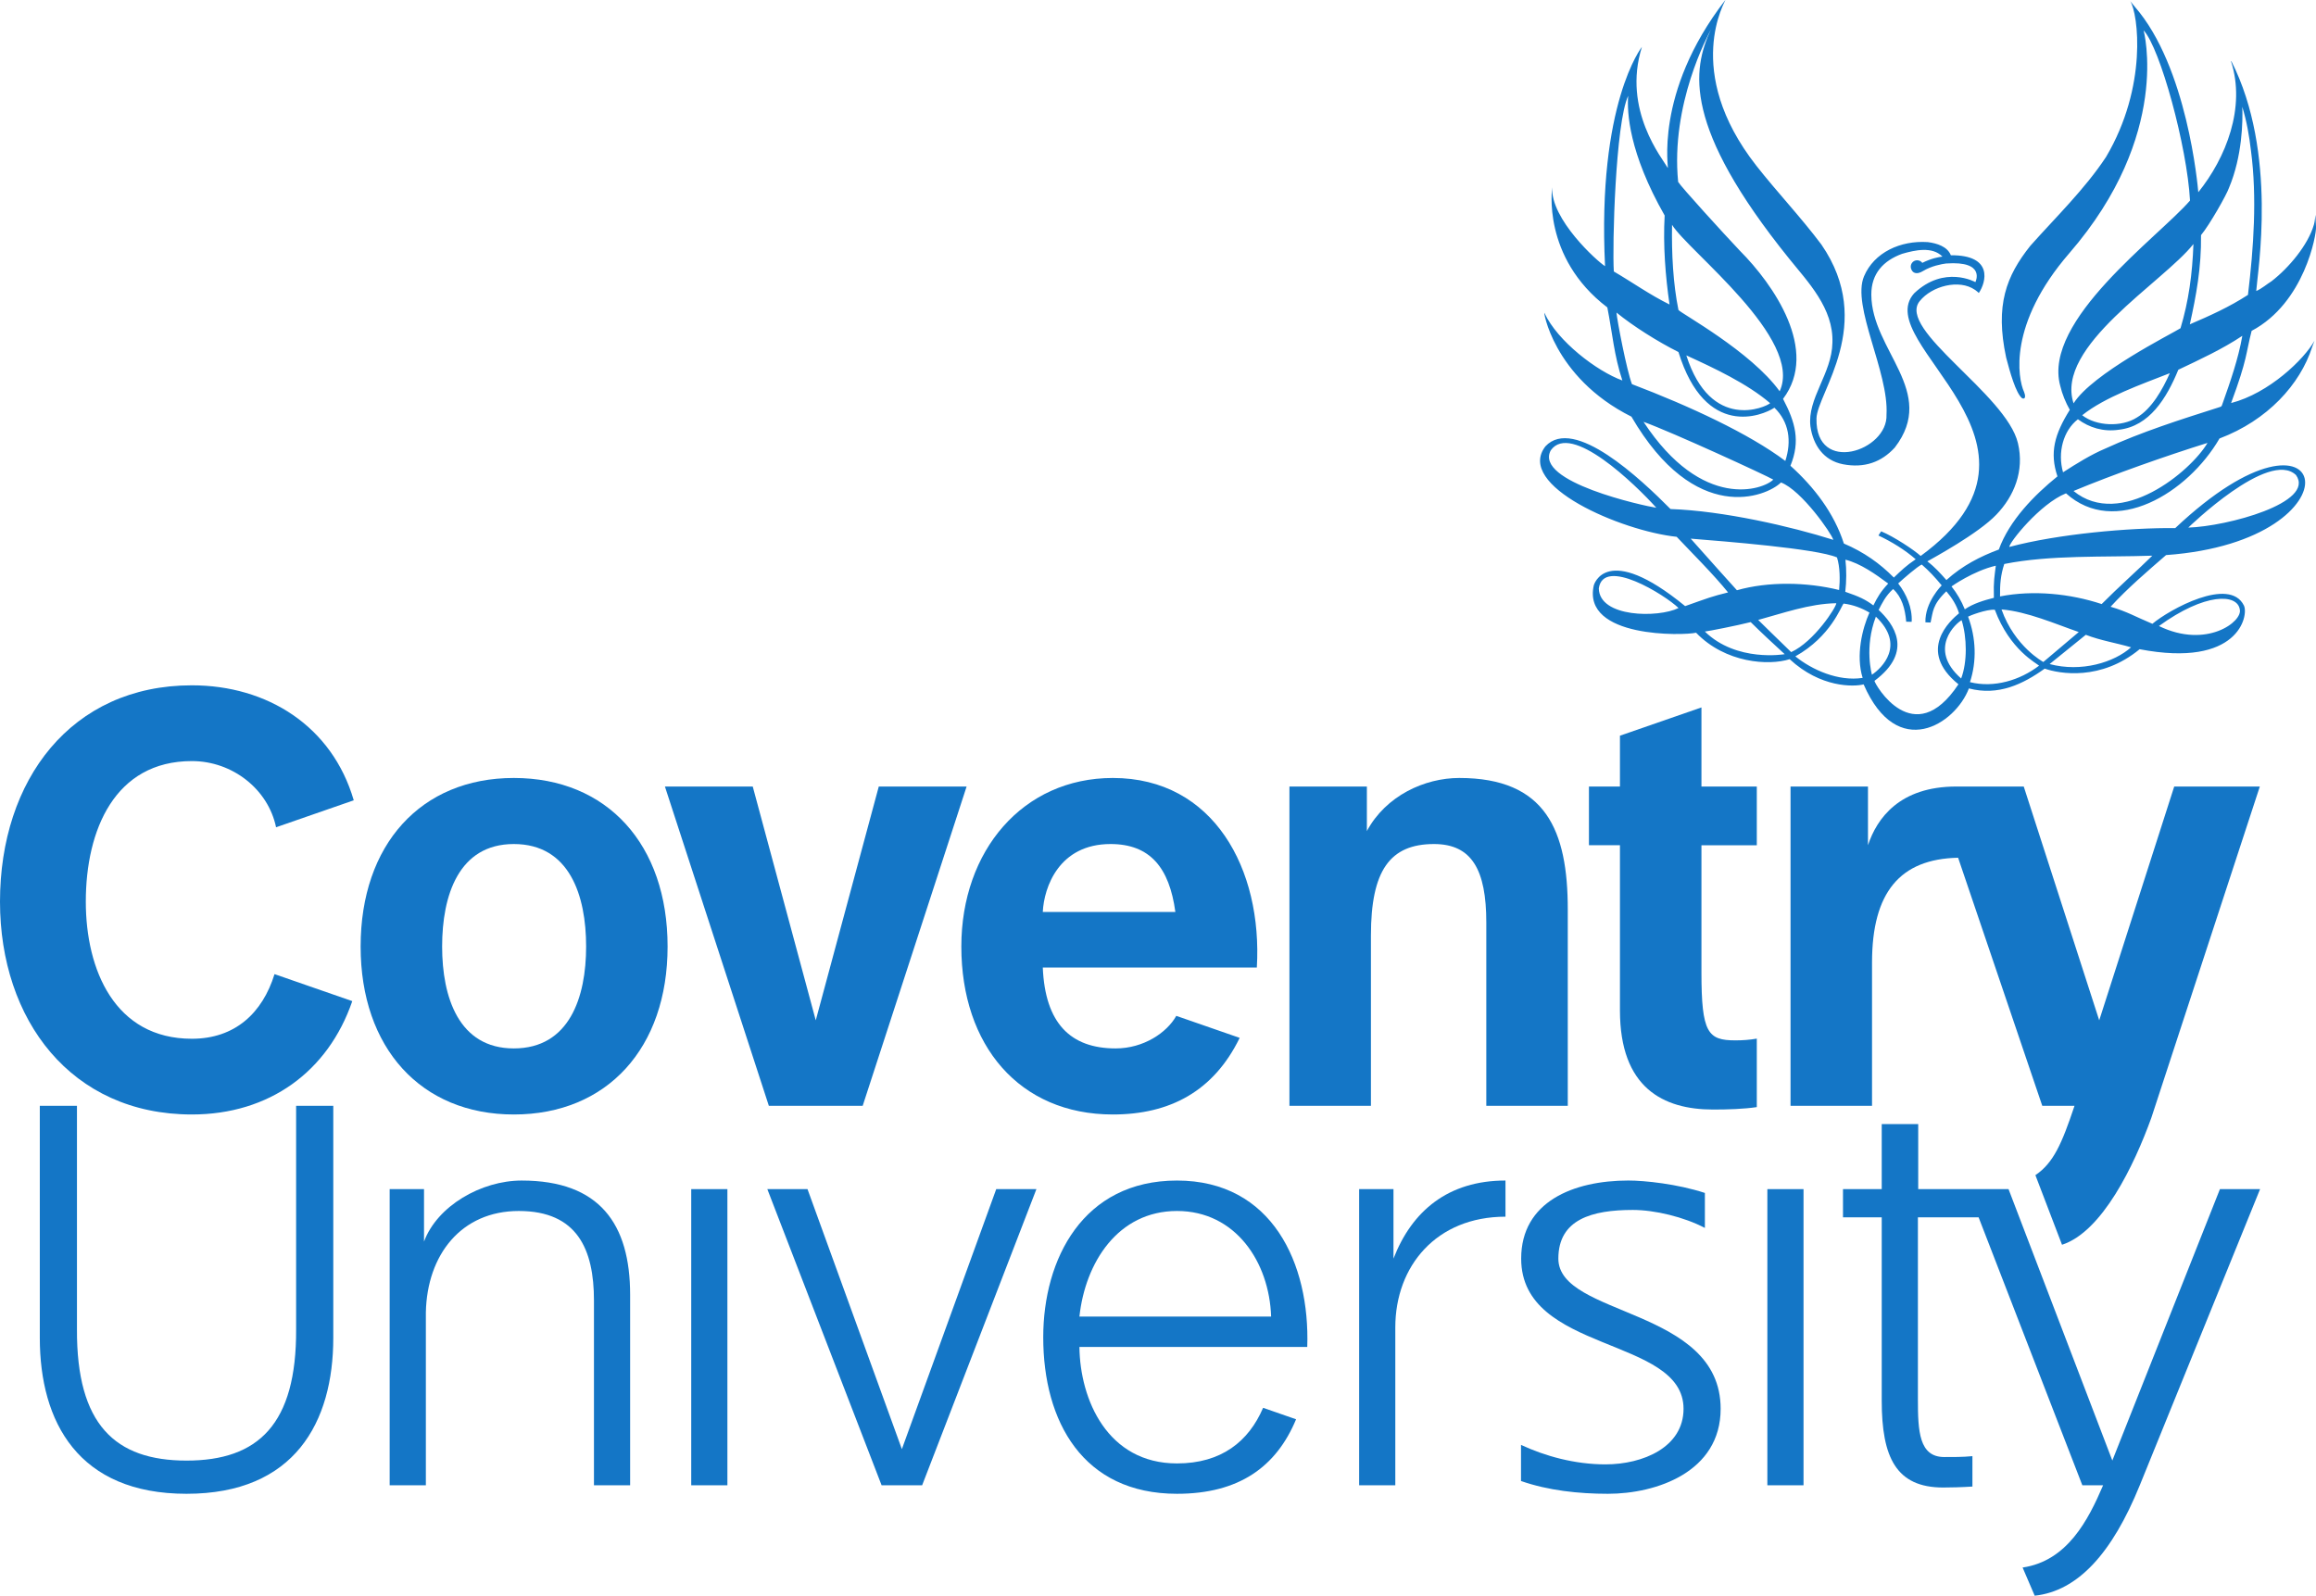
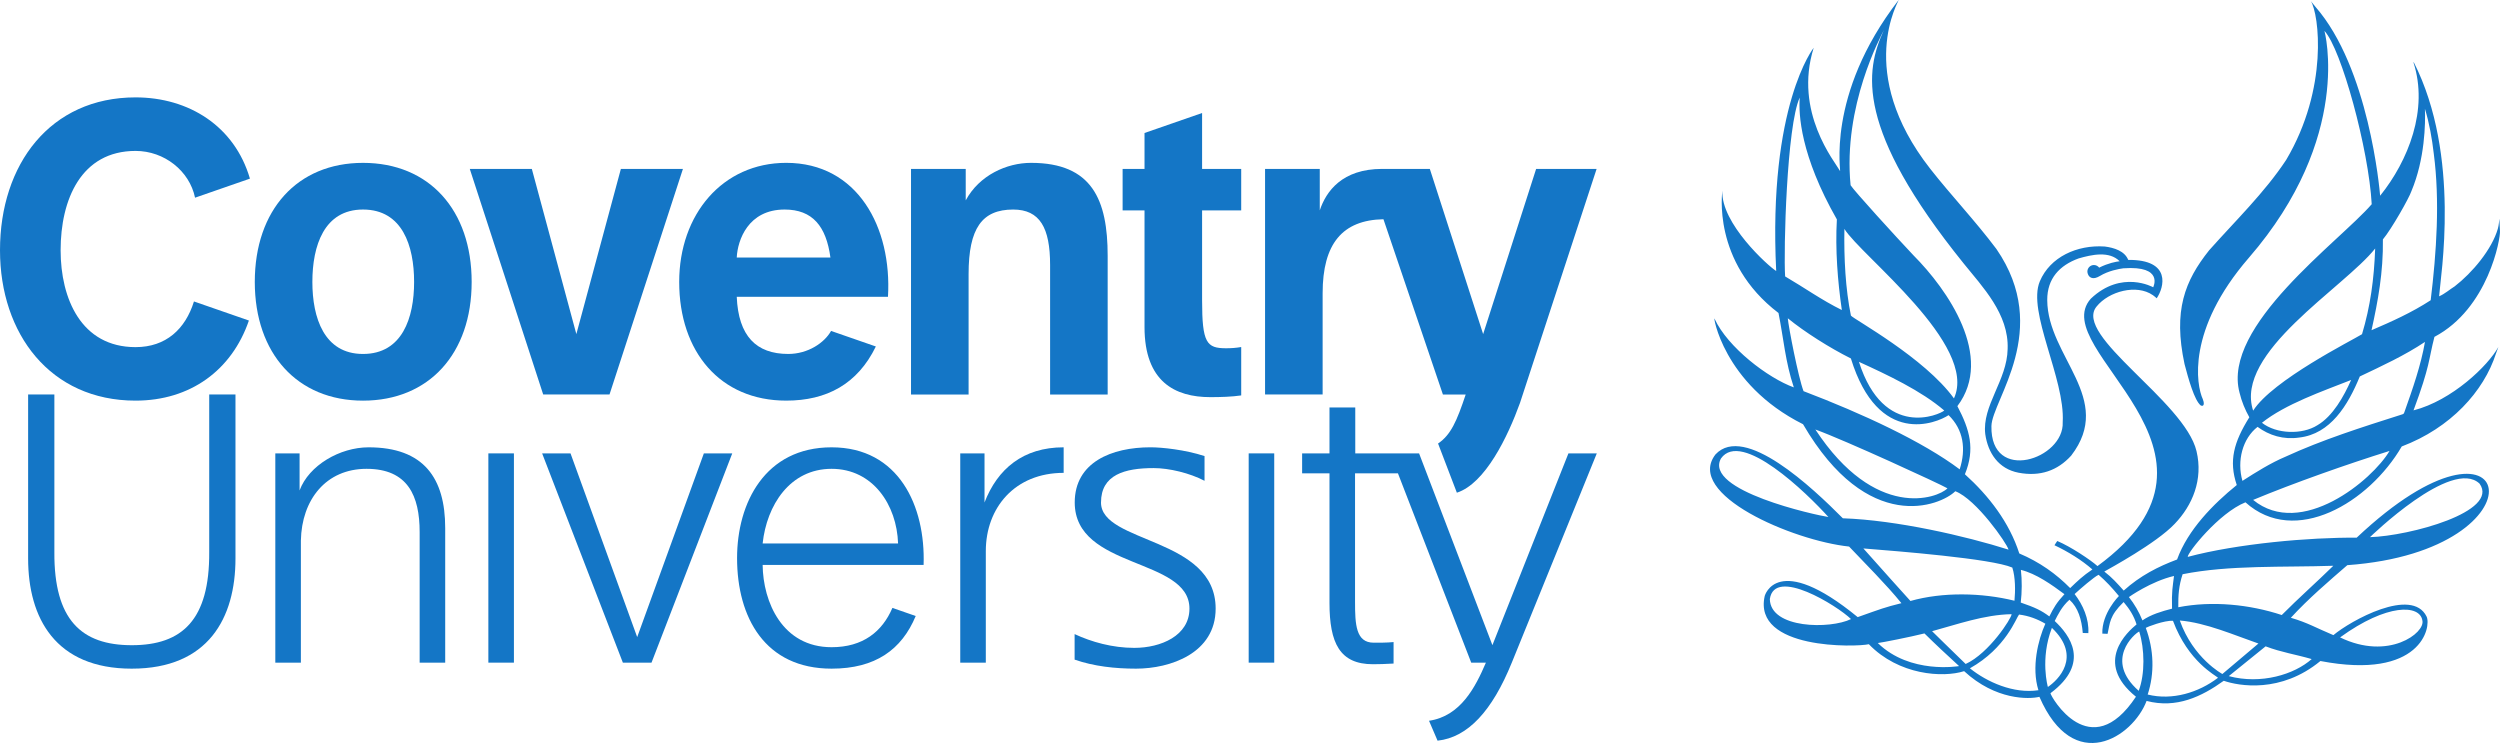
- <svg xmlns="http://www.w3.org/2000/svg" version="1.1" width="198.689" height="136.911" id="svg8993" xml:space="preserve">
+ <svg xmlns="http://www.w3.org/2000/svg" version="1.1" width="303.564" height="90.22" id="svg8993" xml:space="preserve">
  <defs id="defs8997">
    <clipPath id="clipPath9007">
-       <path d="m 0,0 841.89,0 0,595.276 L 0,595.276 0,0 z" id="path9009" />
+       <path d="M 0,0 H 841.89 V 595.276 H 0 Z" id="path9009" />
    </clipPath>
    <clipPath id="clipPath9123">
-       <path d="m 243.926,234.328 335.703,0 0,233.389 -335.703,0 0,-233.389 z" id="path9125" />
+       <path d="M 243.926,234.328 H 579.629 V 467.717 H 243.926 Z" id="path9125" />
    </clipPath>
    <clipPath id="clipPath9217">
-       <path d="m 253.019,245.4 318.49,0 0,219.463 -318.49,0 0,-219.463 z" id="path9219" />
+       <path d="m 253.019,245.4 h 318.49 v 219.463 h -318.49 z" id="path9219" />
    </clipPath>
    <clipPath id="clipPath9237">
-       <path d="m 251.683,125.21 172.925,0 0,49.538 -172.925,0 0,-49.538 z" id="path9239" />
+       <path d="m 251.683,125.21 h 172.925 v 49.538 H 251.683 Z" id="path9239" />
    </clipPath>
    <clipPath id="clipPath9331">
-       <path d="m 257.379,126.717 160.223,0 0,44.826 -160.223,0 0,-44.826 z" id="path9333" />
+       <path d="m 257.379,126.717 h 160.223 v 44.826 H 257.379 Z" id="path9333" />
    </clipPath>
    <clipPath id="clipPath9351">
-       <path d="m 0,0 841.89,0 0,595.276 L 0,595.276 0,0 z" id="path9353" />
+       <path d="M 0,0 H 841.89 V 595.276 H 0 Z" id="path9353" />
    </clipPath>
    <clipPath id="clipPath9217-4">
-       <path d="m 253.019,245.4 318.49,0 0,219.463 -318.49,0 0,-219.463 z" id="path9219-0" />
+       <path d="m 253.019,245.4 h 318.49 v 219.463 h -318.49 z" id="path9219-0" />
    </clipPath>
    <clipPath id="clipPath9123-9">
-       <path d="m 243.926,234.328 335.703,0 0,233.389 -335.703,0 0,-233.389 z" id="path9125-4" />
+       <path d="M 243.926,234.328 H 579.629 V 467.717 H 243.926 Z" id="path9125-4" />
    </clipPath>
  </defs>
-   <g transform="matrix(1.25,0,0,-1.25,-407.0974,382.8296)" id="g9001">
-     <g transform="matrix(0.4990768,0,0,0.4990768,299.0953,113.0258)" id="g9557">
-       <g transform="translate(-199.7555,-77.67236)" id="g9119">
-         <g clip-path="url(#clipPath9123-9)" id="g9121">
-           <g transform="matrix(0.4499969,0,0,-0.4499969,420.9449,297.6379)" id="g9127">
-             <g transform="translate(-216.1537,-51.183)" id="g9129">
-               <path d="m 0,0 c -16.84,0 -21.905,-15.657 -21.905,-31.143 0,-15.65 5.065,-31.324 21.905,-31.324 17.005,0 22.1,15.674 22.1,31.324 C 22.1,-15.657 17.005,0 0,0 m 0,-82.657 c -28.409,0 -46.81,20.373 -46.81,51.514 0,30.955 18.401,51.335 46.81,51.335 28.579,0 46.997,-20.38 46.997,-51.335 0,-31.141 -18.418,-51.514 -46.997,-51.514" id="path9131" style="fill:#1476c6;fill-opacity:1;fill-rule:nonzero;stroke:none" />
-             </g>
-           </g>
-           <g transform="matrix(0.4499969,0,0,-0.4499969,420.9449,297.6379)" id="g9133">
-             <g transform="translate(-109.5367,-33.649)" id="g9135">
-               <path d="m 0,0 31.756,-97.571 -26.84,0 -19.257,71.449 -19.255,-71.449 -26.84,0 L -28.681,0 0,0 z" id="path9137" style="fill:#1476c6;fill-opacity:1;fill-rule:nonzero;stroke:none" />
-             </g>
-           </g>
-           <g transform="matrix(0.4499969,0,0,-0.4499969,420.9449,297.6379)" id="g9139">
-             <g transform="translate(-316.1638,84.937)" id="g9141">
-               <path d="m 0,0 c 33.064,0 44.843,-21.903 44.843,-47.668 l 0,-70.918 -11.356,0 0,68.273 c 0.155,29.11 -11.609,40.166 -33.487,40.166 -21.878,0 -33.642,-11.056 -33.487,-40.166 l 0,-68.273 -11.356,0 0,70.918 C -44.843,-21.903 -33.065,0 0,0" id="path9143" style="fill:#1476c6;fill-opacity:1;fill-rule:nonzero;stroke:none" />
-             </g>
-           </g>
-           <g transform="matrix(0.4499969,0,0,-0.4499969,420.9449,297.6379)" id="g9145">
-             <path d="m -161.934,82.335 11.054,0 0,-90.513 -11.054,0 0,90.513 z" id="path9147" style="fill:#1476c6;fill-opacity:1;fill-rule:nonzero;stroke:none" />
-           </g>
-           <g transform="matrix(0.4499969,0,0,-0.4499969,420.9449,297.6379)" id="g9149">
-             <g transform="translate(-91.3687,82.335)" id="g9151">
-               <path d="m 0,0 34.922,-90.513 -12.278,0 -28.838,79.466 -28.839,-79.466 -12.276,0 L -12.389,0 0,0 z" id="path9153" style="fill:#1476c6;fill-opacity:1;fill-rule:nonzero;stroke:none" />
-             </g>
-           </g>
-           <g transform="matrix(0.4499969,0,0,-0.4499969,420.9449,297.6379)" id="g9155">
-             <path d="m 166.93,82.335 11.049,0 0,-90.513 -11.049,0 0,90.513 z" id="path9157" style="fill:#1476c6;fill-opacity:1;fill-rule:nonzero;stroke:none" />
-           </g>
-           <g transform="matrix(0.4499969,0,0,-0.4499969,420.9449,297.6379)" id="g9159">
-             <g transform="translate(45.7803,-33.6349)" id="g9161">
-               <path d="m 0,0 0,-52.087 c 0,-19.811 5.787,-27.928 19.283,-27.928 11.57,0 15.974,7.928 15.974,23.969 l 0,56.046 24.899,0 0,-60 c 0,-24.169 -6.68,-40.205 -33.164,-40.205 -10.508,0 -22.395,5.364 -28.231,16.225 l 0,-13.605 -23.666,0 0,97.585 L 0,0" id="path9163" style="fill:#1476c6;fill-opacity:1;fill-rule:nonzero;stroke:none" />
-             </g>
-           </g>
-           <g transform="matrix(0.4499969,0,0,-0.4499969,420.9449,297.6379)" id="g9165">
-             <g transform="translate(146.7844,-155.4019)" id="g9167">
-               <path d="m 0,0 -24.905,8.642 0,15.534 -9.474,0 0,17.937 9.474,0 0,50.475 c 0,23.645 13.192,30.311 28.463,30.311 4.442,0 9.338,-0.148 13.36,-0.746 l 0,-20.93 c -2.19,0.382 -4.291,0.535 -6.539,0.535 C 1.963,101.758 0,99.496 0,81.012 l 0,-38.891 16.918,0 0,-17.945 L 0,24.176 0,0" id="path9169" style="fill:#1476c6;fill-opacity:1;fill-rule:nonzero;stroke:none" />
-             </g>
-           </g>
-           <g transform="matrix(0.4499969,0,0,-0.4499969,420.9449,297.6379)" id="g9171">
-             <g transform="translate(-243.0287,82.335)" id="g9173">
-               <path d="m 0,0 0,-52.804 c 0.345,-17.702 10.87,-31.03 28.393,-31.03 17.89,0 22.977,11.742 22.977,27.356 l 0,56.478 11.054,0 0,-58.232 c 0,-21.559 -9.248,-34.904 -33.143,-34.904 -12.4,0 -25.824,7.789 -29.845,18.652 l 0,-16.029 -10.497,0 0,90.513 L 0,0" id="path9175" style="fill:#1476c6;fill-opacity:1;fill-rule:nonzero;stroke:none" />
-             </g>
-           </g>
-           <g transform="matrix(0.4499969,0,0,-0.4499969,420.9449,297.6379)" id="g9177">
-             <g transform="translate(53.2293,82.335)" id="g9179">
-               <path d="M 0,0 0,-48.252 C 0,-66.994 12.551,-82.09 33.67,-82.09 l 0,-11.05 c -17.508,0 -28.608,9.306 -34.227,23.865 l 0,-21.238 -10.496,0 0,90.513 L 0,0" id="path9181" style="fill:#1476c6;fill-opacity:1;fill-rule:nonzero;stroke:none" />
-             </g>
-           </g>
-           <g transform="matrix(0.4499969,0,0,-0.4499969,420.9449,297.6379)" id="g9183">
-             <g transform="translate(103.0573,13.054)" id="g9185">
-               <path d="m 0,0 c 0,-12.018 10.289,-14.871 22.76,-14.871 6.713,0 15.646,2.152 22.019,5.498 l 0,-10.693 c -8.386,-2.749 -18.41,-3.795 -23.363,-3.795 -16.812,0 -32.779,6.466 -32.779,23.861 0,29.025 49.619,23.711 49.619,45.902 0,11.739 -12.359,16.991 -23.869,16.991 -9.401,0 -18.51,-2.553 -25.801,-5.959 l 0,11.041 c 8.314,2.902 17.578,3.908 26.568,3.908 14.772,0 34.44,-6.631 34.44,-25.981 C 49.594,14.9 0,17.793 0,0" id="path9187" style="fill:#1476c6;fill-opacity:1;fill-rule:nonzero;stroke:none" />
-             </g>
-           </g>
-           <g transform="matrix(0.4499969,0,0,-0.4499969,420.9449,297.6379)" id="g9189">
-             <g transform="translate(280.7354,82.335)" id="g9191">
-               <path d="m 0,0 c -8.451,20.807 -18.94,32.328 -32.11,33.75 l -3.695,-8.611 C -22.129,23.139 -15.733,10.58 -11.201,0 l -6.348,0 -31.701,-81.896 -18.553,0 0,55.601 c 0,9.731 0.342,17.662 8.063,17.662 2.101,0 5.761,0.032 8.599,-0.271 l 0,9.295 c -3.252,0.211 -6.67,0.293 -8.933,0.293 -14.401,0 -18.782,-9.233 -18.782,-26.551 l 0,-56.029 -11.838,0 0,-8.619 11.838,0 0,-19.868 11.149,0 0,19.868 27.601,0 31.721,82.955 32.881,-82.955 12.271,0 L 0,0" id="path9193" style="fill:#1476c6;fill-opacity:1;fill-rule:nonzero;stroke:none" />
-             </g>
-           </g>
-           <g transform="matrix(0.4499969,0,0,-0.4499969,420.9449,297.6379)" id="g9195">
-             <g transform="translate(291.2623,-131.226)" id="g9197">
-               <path d="M 0,0 -22.918,71.457 -45.984,0 -66.582,0 c -17.349,0 -24.271,9.707 -27.004,17.937 l 0,-17.937 -23.666,0 0,97.577 24.904,0 0,-43.773 c 0,-21.47 8.551,-31.673 26.307,-32.039 l 25.717,75.812 9.859,0 c -3.884,11.598 -6.414,17.437 -11.957,21.203 l 8.133,21.268 0.002,0.005 C -22,136.063 -12.262,115.846 -6.98,101.217 L 26.16,0 0,0" id="path9199" style="fill:#1476c6;fill-opacity:1;fill-rule:nonzero;stroke:none" />
-             </g>
-           </g>
-           <g transform="matrix(0.4499969,0,0,-0.4499969,420.9449,297.6379)" id="g9201">
-             <g transform="translate(-289.2771,-73.89)" id="g9203">
-               <path d="m 0,0 c -3.699,11.92 -12.1,19.754 -25.257,19.754 -23.554,0 -32.414,-21.047 -32.414,-41.903 0,-21.926 8.86,-42.965 32.414,-42.965 12.421,0 23.313,8.618 25.731,20.231 l 23.738,-8.242 C 17.595,-75.803 -2.219,-88.27 -25.257,-88.27 c -36.918,0 -58.637,28.934 -58.637,66.121 0,36.11 21.719,65.046 58.637,65.046 23.65,0 41.614,-13.099 49.019,-34.645 L 0,0" id="path9205" style="fill:#1476c6;fill-opacity:1;fill-rule:nonzero;stroke:none" />
-             </g>
-           </g>
-           <g transform="matrix(0.4499969,0,0,-0.4499969,420.9449,297.6379)" id="g9207">
-             <g transform="translate(-33.7927,-113.65)" id="g9209">
-               <path d="m 0,0 c 12.082,0 17.973,7.223 19.811,20.756 l -40.518,0 C -20.34,13.219 -15.781,0 0,0 m 20.092,52.517 c -2.888,5.145 -9.992,9.95 -18.531,9.95 -13.84,0 -21.557,-7.733 -22.268,-24.727 l 65.413,0 C 46.477,7.728 31.553,-20.19 0.704,-20.19 c -27.534,0 -46.302,22.264 -46.302,51.514 0,30.211 17.705,51.335 46.302,51.335 17.453,0 30.818,-7.127 38.757,-23.417 L 20.092,52.517" id="path9211" style="fill:#1476c6;fill-opacity:1;fill-rule:nonzero;stroke:none" />
-             </g>
-           </g>
-         </g>
-       </g>
-       <g transform="translate(-199.7555,-77.67236)" id="g9213">
-         <g clip-path="url(#clipPath9217-4)" id="g9215">
-           <g transform="matrix(0.4499969,0,0,-0.4499969,420.9449,297.6379)" id="g9221">
-             <g transform="translate(-13.4796,-1.499)" id="g9223">
-               <path d="m 0,0 c 17.885,0 28.217,15.617 28.758,32.274 l -58.581,0 C -28.055,15.793 -18.074,0 0,0 M 26.307,60.16 C 21.906,70.438 13.551,77.155 0,77.155 c -21.231,0 -29.647,-19.459 -29.823,-35.59 l 69.624,0 C 40.666,16.123 29.09,-9.302 0,-9.302 c -28.764,0 -40.883,24.037 -40.883,47.894 0,25.754 12.119,47.844 40.883,47.844 18.932,0 30.34,-8.231 36.387,-22.776 l -0.002,0 -10.078,-3.5" id="path9225" style="fill:#1476c6;fill-opacity:1;fill-rule:nonzero;stroke:none" />
-             </g>
-           </g>
-           <g transform="matrix(0.4499969,0,0,-0.4499969,420.9449,297.6379)" id="g9227">
-             <g transform="translate(304.8484,-247.095)" id="g9229">
-               <path d="m 0,0 c -11.625,3.701 -23.547,7.472 -34.682,12.592 -4.369,1.847 -8.763,4.588 -12.88,7.236 -1.711,-6.01 0.025,-12.704 4.541,-16.209 3.496,2.569 7.769,3.905 12.513,3.205 9.33,-1.067 14.584,-9.582 18.178,-18.338 C -5.637,-14.69 1.125,-17.811 7.229,-21.881 6.022,-14.9 3.49,-7.666 1.145,-1.068 0.855,-0.383 1.098,-0.31 0,0 m -44.359,25.545 c 12.187,-5.074 28.369,-10.773 40.951,-14.699 -5.133,8.742 -26.518,26.479 -40.951,14.699 m 29.427,-36.006 c -2.189,4.916 -5.474,10.868 -10.132,13.588 -4.571,2.9 -12.301,2.671 -16.645,-0.734 7.035,-5.619 18.236,-9.485 26.777,-12.854 m 7.217,-39.471 c -0.328,9.183 -1.453,17.417 -3.947,25.731 -2.975,1.854 -26.9,13.824 -32.682,22.953 -5.779,-17.453 27.356,-36.94 36.629,-48.684 m 2.32,-2.724 c 2.569,-3.065 7.856,-12.383 8.561,-14.486 4.049,-9.622 4.236,-20.366 4.049,-24.729 1.336,4.335 2.133,8.921 2.666,13.5 1.853,14.155 0.822,29.497 -0.932,43.978 -5.74,3.733 -11.711,6.401 -17.763,8.995 1.951,-8.794 3.548,-17.394 3.419,-27.258 m -14.878,97.97 c -4.631,4.562 -10.569,9.82 -15.485,14.785 -9.603,-3.172 -20.826,-4.332 -31.058,-2.336 -0.047,-3.541 0.16,-6.503 1.295,-9.911 14.037,-2.812 30.336,-2.031 45.248,-2.538 m -6.5,28.006 c -5.166,4.607 -15.182,7.7 -24.887,5.12 l 11.055,-8.943 c 4.679,1.792 9.064,2.428 13.832,3.823 m -26.811,4.482 c 0,0 -8.766,-4.693 -12.779,-16.059 7.863,0.647 16.517,4.467 23.605,6.909 0,0 -7.476,6.285 -10.826,9.15 m -22.42,6.163 c 2.104,-6.407 1.867,-13.471 -0.574,-20.014 0.365,-0.26 5.588,-2.303 8.168,-2.112 4.59,12.308 12.834,16.387 13.521,17.088 -5.793,4.437 -13.74,6.888 -21.115,5.038 m -2.695,-1.114 c -10.467,-9.194 -1.256,-17.174 0.15,-17.807 1.635,5.221 1.782,12.718 -0.15,17.807 m -26.492,0.72 c 12.187,-9.089 5.73,-17.511 1.277,-21.676 0.984,-1.915 2.074,-4.273 4.426,-6.386 2.623,2.367 3.66,5.964 4,9.986 0.597,0.02 0.525,-0.011 1.67,0.034 0.24,-4.306 -1.619,-8.484 -4.123,-11.729 1.546,-1.429 5.879,-5.194 7.203,-5.777 2.207,1.916 3.986,3.824 6.092,6.369 0,0 -5.176,5.155 -4.973,11.29 l 1.578,0.065 c 0.75,-3.22 0.469,-5.341 4.814,-9.546 1.77,2.074 3.11,4.205 3.879,6.717 -2.578,2.135 -13.019,11.339 -0.177,21.703 -13.705,20.686 -25.539,0 -25.666,-1.05 m 0.433,-19.62 c 9.168,8.74 1.76,15.747 -1.203,17.743 0,0 -2.408,-8.336 1.203,-17.743 m -4.043,18.718 c -7.478,1.134 -15.463,-2.468 -20.568,-6.579 10.834,-6.063 13.924,-15.196 14.748,-16.136 2.951,0.374 5.504,1.35 7.902,2.753 -2.185,4.824 -4.222,13.127 -2.082,19.962 m -31.924,-17.721 c 7.432,-2.007 15.62,-4.968 23.872,-5.105 0.029,1.144 -6.741,11.717 -13.79,14.946 -3.363,-3.233 -10.082,-9.841 -10.082,-9.841 m -16.291,3.554 c 1.131,-0.118 9.807,-1.824 14.002,-2.886 3.186,3.154 7.002,6.704 10.393,9.805 0,0 -14.693,2.559 -24.395,-6.919 m -4.332,-28.392 c 10.041,0.808 38.467,3.028 44.707,5.738 0.946,2.913 0.932,6.986 0.649,9.956 -9.846,-2.43 -21.555,-2.659 -31.231,0.074 0,0 -9.75,-10.79 -14.125,-15.768 m 47.286,6.433 c 4.576,1.125 9.246,4.449 13.074,7.291 -2.324,2.5 -3.248,4.089 -4.535,6.682 -2.422,-1.81 -4.288,-2.687 -8.584,-4.163 0.375,-3.146 0.396,-6.705 0.045,-9.81 m -16.805,-28.711 c 3.105,-7.575 1.482,-13.309 -2.262,-20.443 11.186,-14.788 -2.982,-35.035 -13.191,-45.277 -5.311,-5.619 -17.875,-19.419 -18.862,-21.033 -2.351,-23.802 9.149,-44.857 9.998,-46.573 -5.697,12.319 -8.578,29.699 23.891,69.989 5.75,7.149 13.639,15.218 13.254,25.724 -0.162,9.456 -7.758,17.051 -6.717,25.583 0.815,5.662 3.969,10.433 10.008,11.58 6.441,1.222 11.693,-0.629 15.777,-5.126 13.151,-17.111 -7.103,-29.628 -7.181,-46.704 -0.028,-6.491 3.73,-10.426 9.406,-12.496 3.961,-1.139 9.18,-2.324 12.334,0.846 -1.135,0.129 -3.395,0.547 -6.135,1.905 l 0.031,0.083 c -0.353,-0.52 -0.949,-0.861 -1.623,-0.861 -1.086,0 -1.962,0.879 -1.962,1.962 0,0.3 0.072,0.58 0.193,0.835 0.285,0.737 0.978,1.316 2.121,1.092 0.043,-0.008 0.086,-0.02 0.131,-0.032 0.385,-0.092 0.812,-0.27 1.293,-0.562 2.582,-1.565 5.668,-2.132 7.094,-2.32 l 0.002,0.007 c 12.269,-0.88 8.919,5.694 8.919,5.694 0,0 -9.49,-5.346 -18.718,3.425 -13.748,15.355 49.267,45.702 1.998,80.27 -1.979,-1.793 -8.061,-5.86 -12.069,-7.529 -0.357,0.465 -0.56,0.852 -0.84,1.275 4.049,1.901 8.163,4.443 11.383,7.265 -2.886,1.936 -4.402,3.417 -6.672,5.591 -4.236,-4.282 -9.13,-7.788 -15.271,-10.394 -2.98,-9.308 -9.133,-17.294 -16.33,-23.776 m -1.565,-1.474 c -11.054,-8.315 -29.203,-16.745 -46.871,-23.47 -1.591,-4.178 -4.537,-19.453 -4.726,-21.878 5.037,4.112 12.568,8.884 18.939,12.063 8.252,26.7 25.735,19.417 29.326,17.014 4.485,4.367 5.305,10.182 3.332,16.271 M -175.764,4.407 c 9.004,3.261 37.428,16.353 39.653,17.657 -2.951,3.042 -21.637,9.762 -39.653,-17.657 m -4.691,-99.638 c -0.377,4.96 0.182,17.346 11.148,36.57 -0.509,9.097 0.233,18.492 1.491,27.204 -6.032,-2.966 -11.276,-6.731 -17.024,-10.089 -0.504,-7.682 0.483,-45.304 4.385,-53.685 m 43.381,93.942 c -1.276,1.184 -18.119,8.832 -25.611,-14.613 8.351,3.806 18.728,8.676 25.611,14.613 m -29.973,-54.52 c 4.908,8.021 40.295,34.853 32.885,50.879 -8.781,-12.178 -30.094,-23.776 -30.928,-24.851 -1.635,-8.026 -2.113,-17.269 -1.957,-26.028 m 98.94,104.185 c -0.375,3.218 -0.743,4.528 -0.588,9.815 -3.116,0.792 -6.364,1.774 -8.887,3.52 -1.045,-2.589 -2.406,-4.906 -4.063,-7.003 0,0 6.622,-4.724 13.538,-6.332 m 91.73,-27.712 c 6.035,8.453 -21.072,15.705 -32.904,16.065 0,0 24.586,-23.977 32.904,-16.065 M 6.453,61.743 C 7.369,65.44 -3.707,73.893 -18.254,66.815 -4.16,56.576 5.725,56.904 6.453,61.743 m -195.881,-6.438 c 1.391,-9.729 20.254,2.008 24.366,6.011 -6.223,3.06 -24.211,2.926 -24.366,-6.011 M -204.1,13.104 c 6.153,-8.697 25.75,10.367 32.249,17.566 -3.702,-0.541 -37.528,-7.924 -32.249,-17.566 M 3.795,-1.336 c 5.072,-13.657 4.471,-15.1 6.279,-22.066 16.17,-8.54 19.875,-29.548 19.674,-31.831 -0.336,-6.259 -0.019,-2.796 -0.631,-0.661 -1.783,6.228 -7.668,13.242 -12.98,17.34 -1.35,0.823 -2.969,2.262 -4.662,2.984 0.382,-5.77 6.654,-42.192 -7.602,-70.265 l -0.09,0.077 c 4.565,14.099 -1.576,29.525 -10.01,39.99 -0.173,-1.976 -3.378,-38.404 -19.437,-56.729 l -1.355,-1.679 c 2.429,3.871 5.369,26.082 -7.416,47.65 -6.491,9.837 -15.372,18.406 -23.133,27.145 -7.319,9.193 -10.815,18.106 -7.379,34.146 1.138,4.326 2.951,10.93 4.894,12.445 1.151,0.47 0.981,-0.998 0.594,-1.906 -1.951,-4.189 -4.91,-20.807 13.803,-42.424 31.445,-36.299 22.711,-68.12 22.711,-68.12 5.045,5.352 13.297,35.516 14.187,52.02 -9.783,11.291 -45.058,36.549 -39.677,56.568 0.619,2.635 1.71,5.229 2.941,7.39 -4.656,7.461 -6.229,13.052 -3.773,20.338 -7.038,5.689 -14.7,13.452 -17.92,22.357 -5.663,2.112 -11.071,4.866 -16.02,9.329 -1.941,-2.169 -3.523,-3.961 -5.824,-5.71 1.474,-0.86 15.56,-8.454 21.103,-14.295 5.379,-5.589 8.61,-13.323 6.582,-21.841 -3.566,-15.01 -37.113,-34.735 -30.015,-43.407 3.713,-4.625 12.043,-6.8 16.869,-3.45 l 0,-0.007 c 0,0 0.041,0.031 0.097,0.066 0.028,0.017 0.047,0.029 0.09,0.06 l -0.013,0.004 c 0.271,0.194 0.787,0.597 1.019,0.844 2.229,-3.259 4.512,-11.627 -8.551,-11.531 -1.043,-2.665 -4.244,-3.663 -7.043,-4.018 -8.363,-0.564 -16.404,3.17 -19.476,10.423 -3.895,9.137 7.621,29.289 6.859,42.31 0.487,11.096 -21.732,18.48 -21.398,1.178 0.148,-7.77 18.279,-28.836 1.496,-53.17 -6.272,-8.37 -13.652,-16.144 -19.887,-24.106 -22.75,-29.054 -9.195,-50.616 -9.457,-50.632 -22.203,28.691 -17.06,52.399 -17.621,51.296 -1.461,-2.689 -13.957,-17.615 -7.881,-36.952 0,0 -13.707,17.234 -11.261,67.009 -2.375,-1.441 -16.708,-14.395 -16.149,-24.112 0,0 -3.31,21.377 16.842,36.716 1.555,7.845 2.035,14.602 4.596,22.33 -7.784,-2.82 -19.84,-12.01 -23.791,-20.6 -0.547,-1.58 2.336,19.551 26.56,31.658 19.471,33.414 41.252,24.503 45.709,20.114 6.299,2.417 15.522,15.684 15.983,17.536 -12.784,-4.053 -33.594,-8.871 -49.743,-9.414 -9.125,-9.185 -29.525,-28.492 -38.222,-19.179 -9.317,11.98 23.181,25.884 40.099,27.665 4.549,4.814 11.239,11.46 15.705,16.995 -5.164,1.287 -5.976,1.658 -13.119,4.186 -24.246,-19.877 -27.91,-6.358 -27.91,-6.358 -3.662,16.24 27.615,15.373 31.254,14.489 8.978,9.303 22.217,10.13 28.602,8.091 9.46,8.752 19.519,8.47 22.601,7.701 10.305,23.722 28.061,12.102 32.17,1.233 8.937,2.348 16.494,-1.263 23.166,-6.048 4.498,1.57 17.166,3.831 29.008,-5.933 C 6.049,79.698 9.221,63.644 7.715,60.551 3.32,51.577 -15.094,61.79 -20.258,66.135 c -5.291,-2.215 -7.654,-3.713 -12.773,-5.214 5.289,-5.773 11.435,-10.996 16.953,-15.79 61.123,-4.397 51.162,-53.835 2.811,-8.252 -14.049,-0.12 -35.766,1.774 -50.715,5.765 C -64.109,41.42 -54.641,29.461 -46.658,26.26 -31.762,39.694 -9.516,26.306 0.258,9.496 14.957,3.939 24.893,-7.053 28.543,-18.397 L 29.27,-20.37 C 26.184,-14.76 15.361,-4.305 3.795,-1.336" id="path9231" style="fill:#1476c6;fill-opacity:1;fill-rule:nonzero;stroke:none" />
-             </g>
-           </g>
-         </g>
-       </g>
-     </g>
-   </g>
+   <path d="m 44.079,42.98 c -4.727,0 -6.149,-4.395 -6.149,-8.743 0,-4.393 1.422,-8.794 6.149,-8.794 4.774,0 6.204,4.4 6.204,8.794 0,4.347 -1.43,8.743 -6.204,8.743 m 0,-23.204 c -7.975,0 -13.141,5.719 -13.141,14.461 0,8.69 5.166,14.411 13.141,14.411 8.023,0 13.193,-5.721 13.193,-14.411 0,-8.742 -5.17,-14.461 -13.193,-14.461" id="path9131" style="fill:#1476c6;fill-opacity:1;fill-rule:nonzero;stroke:none;stroke-width:0.281" />
+   <path d="m 74.01,47.902 8.915,-27.391 h -7.535 L 69.984,40.569 64.578,20.511 h -7.535 l 8.915,27.391 z" id="path9137" style="fill:#1476c6;fill-opacity:1;fill-rule:nonzero;stroke:none;stroke-width:0.281" />
+   <path d="m 16.004,81.192 c 9.282,0 12.589,-6.149 12.589,-13.382 V 47.902 H 25.404 V 67.068 c 0.044,8.172 -3.259,11.276 -9.401,11.276 -6.142,0 -9.444,-3.104 -9.401,-11.276 V 47.902 H 3.415 v 19.909 c 0,7.233 3.306,13.382 12.589,13.382" id="path9143" style="fill:#1476c6;fill-opacity:1;fill-rule:nonzero;stroke:none;stroke-width:0.281" />
+   <path style="fill:#1476c6;fill-opacity:1;fill-rule:nonzero;stroke:none;stroke-width:0.281" id="path9147" d="m 59.3,80.462 h 3.103 V 55.052 H 59.3 Z" />
+   <path d="m 79.11,80.462 9.804,-25.41 H 85.467 L 77.371,77.361 69.275,55.052 h -3.446 l 9.803,25.41 z" id="path9153" style="fill:#1476c6;fill-opacity:1;fill-rule:nonzero;stroke:none;stroke-width:0.281" />
+   <path style="fill:#1476c6;fill-opacity:1;fill-rule:nonzero;stroke:none;stroke-width:0.281" id="path9157" d="m 151.622,80.462 h 3.102 V 55.052 h -3.102 z" />
+   <path d="M 117.612,47.906 V 33.284 c 0,-5.562 1.625,-7.84 5.413,-7.84 3.248,0 4.484,2.226 4.484,6.729 v 15.734 h 6.99 V 31.062 c 0,-6.785 -1.875,-11.287 -9.31,-11.287 -2.95,0 -6.287,1.506 -7.925,4.555 v -3.819 h -6.644 v 27.395 h 6.992" id="path9163" style="fill:#1476c6;fill-opacity:1;fill-rule:nonzero;stroke:none;stroke-width:0.281" />
+   <path d="m 145.966,13.722 -6.992,2.426 v 4.361 h -2.66 v 5.035 h 2.66 v 14.17 c 0,6.638 3.703,8.509 7.99,8.509 1.247,0 2.621,-0.042 3.751,-0.209 v -5.876 c -0.615,0.107 -1.205,0.15 -1.836,0.15 -2.363,0 -2.914,-0.635 -2.914,-5.824 V 25.547 h 4.749 v -5.038 h -4.749 v -6.787" id="path9169" style="fill:#1476c6;fill-opacity:1;fill-rule:nonzero;stroke:none;stroke-width:0.281" />
+   <path d="M 36.535,80.462 V 65.638 c 0.097,-4.969 3.052,-8.711 7.971,-8.711 5.022,0 6.45,3.296 6.45,7.68 v 15.855 h 3.103 V 64.115 c 0,-6.052 -2.596,-9.799 -9.304,-9.799 -3.481,0 -7.25,2.187 -8.378,5.236 v -4.5 h -2.947 v 25.41 h 3.105" id="path9175" style="fill:#1476c6;fill-opacity:1;fill-rule:nonzero;stroke:none;stroke-width:0.281" />
+   <path d="M 119.703,80.462 V 66.916 c 0,-5.261 3.523,-9.499 9.452,-9.499 v -3.102 c -4.915,0 -8.031,2.612 -9.609,6.7 v -5.962 h -2.947 v 25.41 h 3.103" id="path9181" style="fill:#1476c6;fill-opacity:1;fill-rule:nonzero;stroke:none;stroke-width:0.281" />
+   <path d="m 133.691,61.013 c 0,-3.374 2.888,-4.175 6.389,-4.175 1.885,0 4.392,0.604 6.181,1.543 v -3.002 c -2.354,-0.772 -5.168,-1.065 -6.559,-1.065 -4.72,0 -9.202,1.815 -9.202,6.698 0,8.148 13.929,6.656 13.929,12.886 0,3.295 -3.47,4.77 -6.701,4.77 -2.639,0 -5.196,-0.717 -7.243,-1.673 v 3.1 c 2.334,0.815 4.935,1.097 7.458,1.097 4.147,0 9.668,-1.862 9.668,-7.294 0,-8.703 -13.922,-7.891 -13.922,-12.886" id="path9187" style="fill:#1476c6;fill-opacity:1;fill-rule:nonzero;stroke:none;stroke-width:0.281" />
+   <path d="m 183.57,80.462 c -2.372,5.841 -5.317,9.075 -9.014,9.475 l -1.037,-2.417 c 3.839,-0.561 5.635,-4.087 6.907,-7.057 h -1.782 l -8.899,-22.991 h -5.208 v 15.609 c 0,2.732 0.096,4.958 2.264,4.958 0.59,0 1.617,0.009 2.414,-0.076 v 2.609 c -0.913,0.059 -1.872,0.082 -2.508,0.082 -4.043,0 -5.273,-2.592 -5.273,-7.454 V 57.471 h -3.323 v -2.42 h 3.323 v -5.578 h 3.13 v 5.578 h 7.748 l 8.905,23.288 9.231,-23.288 h 3.445 l -10.322,25.41" id="path9193" style="fill:#1476c6;fill-opacity:1;fill-rule:nonzero;stroke:none;stroke-width:0.281" />
+   <path d="M 186.526,20.509 180.092,40.569 173.617,20.509 h -5.782 c -4.87,0 -6.814,2.725 -7.581,5.035 v -5.035 h -6.644 v 27.393 h 6.991 v -12.288 c 0,-6.027 2.401,-8.892 7.385,-8.994 l 7.22,21.283 h 2.768 c -1.09,3.256 -1.801,4.895 -3.357,5.952 l 2.283,5.971 5.6e-4,0.001 c 3.449,-1.12 6.183,-6.796 7.666,-10.902 l 9.303,-28.415 h -7.344" id="path9199" style="fill:#1476c6;fill-opacity:1;fill-rule:nonzero;stroke:none;stroke-width:0.281" />
+   <path d="m 23.551,36.605 c -1.038,3.346 -3.397,5.546 -7.09,5.546 -6.612,0 -9.1,-5.908 -9.1,-11.763 0,-6.155 2.487,-12.062 9.1,-12.062 3.487,0 6.545,2.419 7.223,5.679 l 6.664,-2.314 C 28.491,15.325 22.929,11.825 16.461,11.825 6.097,11.825 0,19.948 0,30.387 c 0,10.137 6.097,18.26 16.461,18.26 6.639,0 11.682,-3.677 13.761,-9.726 l -6.671,-2.317" id="path9205" style="fill:#1476c6;fill-opacity:1;fill-rule:nonzero;stroke:none;stroke-width:0.281" />
+   <path d="m 95.273,25.443 c 3.392,0 5.046,2.028 5.562,5.827 H 89.46 c 0.103,-2.116 1.383,-5.827 5.813,-5.827 m 5.64,14.743 c -0.811,1.444 -2.805,2.793 -5.202,2.793 -3.885,0 -6.052,-2.171 -6.251,-6.942 h 18.363 c 0.497,-8.425 -3.692,-16.263 -12.353,-16.263 -7.73,0 -12.998,6.25 -12.998,14.461 0,8.481 4.97,14.411 12.998,14.411 4.9,0 8.651,-2.001 10.88,-6.574 l -5.437,-1.888" id="path9211" style="fill:#1476c6;fill-opacity:1;fill-rule:nonzero;stroke:none;stroke-width:0.281" />
+   <path d="m 100.976,56.927 c 5.021,0 7.921,4.384 8.073,9.06 H 92.604 c 0.496,-4.627 3.298,-9.06 8.372,-9.06 m 7.385,16.889 c -1.235,2.885 -3.581,4.771 -7.385,4.771 -5.96,0 -8.323,-5.463 -8.372,-9.991 h 19.545 c 0.243,-7.142 -3.007,-14.28 -11.173,-14.28 -8.075,0 -11.477,6.748 -11.477,13.445 0,7.23 3.402,13.431 11.477,13.431 5.315,0 8.517,-2.311 10.215,-6.394 h -5.6e-4 l -2.829,-0.983" id="path9225" style="fill:#1476c6;fill-opacity:1;fill-rule:nonzero;stroke:none;stroke-width:0.281" />
+   <path d="m 291.528,50.369 c -4.702,1.497 -9.525,3.022 -14.029,5.094 -1.767,0.747 -3.545,1.856 -5.21,2.927 -0.692,-2.431 0.01,-5.139 1.837,-6.557 1.414,1.039 3.143,1.58 5.062,1.296 3.774,-0.432 5.899,-3.876 7.353,-7.418 2.707,-1.285 5.443,-2.547 7.912,-4.193 -0.488,2.824 -1.512,5.75 -2.461,8.419 -0.117,0.277 -0.019,0.307 -0.463,0.432 m -17.943,10.333 c 4.93,-2.052 11.475,-4.358 16.565,-5.946 -2.076,3.536 -10.727,10.711 -16.565,5.946 M 285.488,46.138 c -0.885,1.989 -2.214,4.396 -4.098,5.496 -1.849,1.173 -4.976,1.08 -6.733,-0.297 2.846,-2.273 7.377,-3.837 10.831,-5.199 m 2.919,-15.966 c -0.133,3.715 -0.588,7.045 -1.597,10.408 -1.203,0.75 -10.881,5.592 -13.22,9.285 -2.338,-7.06 11.066,-14.942 14.817,-19.693 m 0.938,-1.102 c 1.039,-1.24 3.178,-5.009 3.463,-5.86 1.638,-3.892 1.713,-8.238 1.638,-10.003 0.54,1.754 0.863,3.609 1.078,5.461 0.75,5.726 0.333,11.932 -0.377,17.789 -2.322,1.51 -4.737,2.589 -7.185,3.639 0.789,-3.557 1.435,-7.036 1.383,-11.026 m -6.018,39.629 c -1.873,1.845 -4.275,3.972 -6.264,5.981 -3.884,-1.283 -8.424,-1.752 -12.563,-0.945 -0.019,-1.432 0.065,-2.63 0.524,-4.009 5.678,-1.137 12.271,-0.822 18.303,-1.027 m -2.629,11.329 c -2.09,1.864 -6.141,3.115 -10.067,2.071 l 4.472,-3.617 c 1.893,0.725 3.666,0.982 5.595,1.546 m -10.845,1.813 c 0,0 -3.546,-1.898 -5.169,-6.496 3.181,0.262 6.681,1.807 9.548,2.795 0,0 -3.024,2.542 -4.379,3.701 m -9.069,2.493 c 0.851,-2.592 0.755,-5.449 -0.232,-8.096 0.148,-0.105 2.26,-0.932 3.304,-0.854 1.857,4.979 5.191,6.629 5.469,6.912 -2.343,1.795 -5.558,2.786 -8.541,2.038 m -1.09,-0.451 c -4.234,-3.719 -0.508,-6.947 0.061,-7.203 0.661,2.112 0.721,5.144 -0.061,7.203 m -10.716,0.291 c 4.93,-3.677 2.318,-7.083 0.517,-8.768 0.398,-0.775 0.839,-1.728 1.79,-2.583 1.061,0.957 1.48,2.412 1.618,4.039 0.241,0.008 0.212,-0.004 0.676,0.014 0.097,-1.742 -0.655,-3.432 -1.668,-4.744 0.625,-0.578 2.378,-2.101 2.914,-2.337 0.893,0.775 1.612,1.547 2.464,2.576 0,0 -2.094,2.085 -2.012,4.567 l 0.638,0.026 c 0.303,-1.303 0.19,-2.16 1.947,-3.861 0.716,0.839 1.258,1.701 1.569,2.717 -1.043,0.864 -5.266,4.587 -0.072,8.779 -5.544,8.368 -10.331,0 -10.382,-0.425 m 0.175,-7.936 c 3.708,3.535 0.712,6.37 -0.487,7.177 0,0 -0.974,-3.372 0.487,-7.177 m -1.635,7.572 c -3.025,0.459 -6.255,-0.998 -8.32,-2.661 4.382,-2.453 5.632,-6.147 5.966,-6.527 1.194,0.151 2.226,0.546 3.196,1.114 -0.884,1.951 -1.708,5.31 -0.842,8.075 m -12.913,-7.168 c 3.006,-0.812 6.318,-2.01 9.656,-2.065 0.012,0.463 -2.727,4.74 -5.578,6.046 -1.36,-1.308 -4.078,-3.981 -4.078,-3.981 m -6.59,1.438 c 0.458,-0.048 3.967,-0.738 5.664,-1.167 1.289,1.276 2.832,2.712 4.204,3.966 0,0 -5.943,1.035 -9.868,-2.799 m -1.752,-11.485 c 4.062,0.327 15.56,1.225 18.084,2.321 0.383,1.178 0.377,2.826 0.263,4.027 -3.983,-0.983 -8.719,-1.076 -12.633,0.03 0,0 -3.944,-4.365 -5.714,-6.378 m 19.127,2.602 c 1.851,0.455 3.74,1.8 5.288,2.949 -0.94,1.011 -1.314,1.654 -1.834,2.703 -0.98,-0.732 -1.735,-1.087 -3.472,-1.684 0.152,-1.273 0.16,-2.712 0.018,-3.968 m -6.798,-11.614 c 1.256,-3.064 0.599,-5.384 -0.915,-8.269 4.525,-5.982 -1.206,-14.172 -5.336,-18.315 -2.148,-2.273 -7.231,-7.855 -7.63,-8.508 -0.951,-9.628 3.701,-18.145 4.044,-18.839 -2.304,4.983 -3.47,12.013 9.664,28.311 2.326,2.892 5.517,6.156 5.361,10.405 -0.066,3.825 -3.138,6.897 -2.717,10.348 0.33,2.29 1.605,4.22 4.048,4.684 2.605,0.494 4.73,-0.254 6.382,-2.073 5.32,-6.921 -2.873,-11.985 -2.905,-18.892 -0.012,-2.626 1.509,-4.217 3.805,-5.055 1.602,-0.461 3.713,-0.94 4.989,0.342 -0.459,0.052 -1.373,0.221 -2.482,0.771 l 0.013,0.034 c -0.143,-0.21 -0.384,-0.348 -0.657,-0.348 -0.439,0 -0.794,0.356 -0.794,0.794 0,0.121 0.029,0.235 0.078,0.338 0.115,0.298 0.396,0.532 0.858,0.442 0.017,-0.003 0.035,-0.008 0.053,-0.013 0.156,-0.037 0.328,-0.109 0.523,-0.227 1.044,-0.633 2.293,-0.862 2.87,-0.938 l 8.1e-4,0.003 c 4.963,-0.356 3.608,2.303 3.608,2.303 0,0 -3.839,-2.162 -7.572,1.385 -5.561,6.211 19.929,18.487 0.808,32.47 -0.801,-0.725 -3.261,-2.37 -4.882,-3.046 -0.144,0.188 -0.227,0.345 -0.34,0.516 1.638,0.769 3.302,1.797 4.604,2.939 -1.167,0.783 -1.781,1.382 -2.699,2.262 -1.713,-1.732 -3.693,-3.15 -6.177,-4.204 -1.205,-3.765 -3.694,-6.995 -6.606,-9.617 m -0.633,-0.596 c -4.471,-3.363 -11.813,-6.773 -18.959,-9.494 -0.644,-1.69 -1.835,-7.869 -1.912,-8.85 2.038,1.663 5.084,3.594 7.661,4.88 3.338,10.8 10.41,7.854 11.862,6.882 1.814,1.766 2.146,4.119 1.348,6.582 M 220.431,52.152 c 3.642,1.319 15.14,6.615 16.04,7.142 -1.194,1.231 -8.752,3.949 -16.04,-7.142 m -1.897,-40.304 c -0.152,2.006 0.074,7.017 4.509,14.793 -0.206,3.68 0.094,7.48 0.603,11.004 -2.44,-1.2 -4.561,-2.723 -6.886,-4.081 -0.204,-3.107 0.195,-18.326 1.774,-21.716 m 17.548,38 c -0.516,0.479 -7.329,3.573 -10.36,-5.911 3.378,1.54 7.576,3.509 10.36,5.911 M 223.957,27.794 c 1.985,3.245 16.299,14.098 13.302,20.581 -3.552,-4.926 -12.173,-9.617 -12.51,-10.052 -0.661,-3.247 -0.855,-6.985 -0.792,-10.528 m 40.022,42.143 c -0.152,1.302 -0.301,1.832 -0.238,3.97 -1.26,0.32 -2.574,0.718 -3.595,1.424 -0.423,-1.047 -0.973,-1.984 -1.643,-2.833 0,0 2.679,-1.911 5.476,-2.561 m 37.105,-11.21 c 2.441,3.419 -8.524,6.353 -13.31,6.498 0,0 9.945,-9.699 13.31,-6.498 m -6.945,16.617 c 0.371,1.495 -4.11,4.915 -9.994,2.052 5.701,-4.142 9.7,-4.009 9.994,-2.052 m -79.235,-2.604 c 0.563,-3.935 8.193,0.812 9.856,2.431 -2.517,1.238 -9.793,1.184 -9.856,-2.431 m -5.935,-17.07 c 2.489,-3.518 10.416,4.193 13.045,7.106 -1.497,-0.219 -15.18,-3.205 -13.045,-7.106 m 84.094,-5.841 c 2.052,-5.524 1.809,-6.108 2.54,-8.926 6.541,-3.454 8.04,-11.952 7.958,-12.876 -0.136,-2.532 -0.007,-1.131 -0.255,-0.267 -0.721,2.519 -3.102,5.356 -5.25,7.014 -0.546,0.333 -1.201,0.915 -1.886,1.207 0.155,-2.334 2.692,-17.067 -3.075,-28.422 l -0.036,0.031 c 1.847,5.703 -0.637,11.943 -4.049,16.176 -0.07,-0.799 -1.366,-15.535 -7.862,-22.947 l -0.548,-0.679 c 0.983,1.566 2.172,10.55 -3,19.275 -2.626,3.979 -6.218,7.445 -9.357,10.98 -2.961,3.719 -4.375,7.324 -2.985,13.812 0.46,1.75 1.194,4.421 1.98,5.034 0.466,0.19 0.397,-0.404 0.24,-0.771 -0.789,-1.694 -1.986,-8.417 5.583,-17.161 12.72,-14.683 9.187,-27.555 9.187,-27.555 2.041,2.165 5.379,14.366 5.739,21.042 -3.957,4.567 -18.226,14.784 -16.05,22.882 0.25,1.066 0.692,2.115 1.19,2.989 -1.883,3.018 -2.52,5.28 -1.526,8.227 -2.847,2.301 -5.946,5.441 -7.249,9.043 -2.291,0.854 -4.478,1.968 -6.48,3.774 -0.785,-0.877 -1.425,-1.602 -2.356,-2.31 0.596,-0.348 6.294,-3.42 8.536,-5.782 2.176,-2.261 3.483,-5.389 2.662,-8.835 -1.442,-6.072 -15.012,-14.05 -12.141,-17.558 1.502,-1.871 4.871,-2.751 6.824,-1.396 v -0.003 c 0,0 0.017,0.013 0.039,0.027 0.012,0.007 0.019,0.012 0.036,0.024 l -0.006,0.002 c 0.11,0.078 0.318,0.241 0.412,0.341 0.902,-1.318 1.825,-4.703 -3.459,-4.664 -0.422,-1.078 -1.717,-1.482 -2.849,-1.625 -3.383,-0.228 -6.635,1.282 -7.878,4.216 -1.576,3.696 3.083,11.848 2.774,17.115 0.197,4.488 -8.791,7.475 -8.656,0.477 0.06,-3.143 7.394,-11.664 0.605,-21.507 -2.537,-3.386 -5.522,-6.53 -8.044,-9.751 C 225.169,8.728 230.652,0.006 230.546,0 c -8.981,11.606 -6.901,21.196 -7.128,20.749 -0.591,-1.088 -5.646,-7.125 -3.188,-14.947 0,0 -5.545,6.971 -4.555,27.105 -0.961,-0.583 -6.758,-5.823 -6.532,-9.753 0,0 -1.339,8.647 6.813,14.852 0.629,3.173 0.823,5.907 1.859,9.033 -3.149,-1.141 -8.025,-4.858 -9.624,-8.333 -0.221,-0.639 0.945,7.908 10.744,12.806 7.876,13.516 16.687,9.912 18.489,8.136 2.548,0.978 6.279,6.344 6.465,7.093 -5.171,-1.639 -13.589,-3.588 -20.121,-3.808 -3.691,-3.715 -11.943,-11.525 -15.461,-7.758 -3.769,4.846 9.377,10.47 16.22,11.191 1.84,1.947 4.546,4.636 6.353,6.875 -2.089,0.521 -2.417,0.671 -5.307,1.693 -9.808,-8.04 -11.29,-2.572 -11.29,-2.572 -1.481,6.569 11.17,6.218 12.642,5.861 3.632,3.763 8.987,4.098 11.57,3.273 3.827,3.54 7.896,3.426 9.142,3.115 4.168,9.596 11.351,4.895 13.013,0.499 3.615,0.95 6.672,-0.511 9.371,-2.446 1.819,0.635 6.944,1.55 11.734,-2.4 12.219,2.344 13.502,-4.15 12.893,-5.401 -1.778,-3.63 -9.226,0.501 -11.315,2.259 -2.14,-0.896 -3.096,-1.502 -5.167,-2.109 2.139,-2.335 4.625,-4.448 6.858,-6.387 24.725,-1.779 20.695,-21.776 1.137,-3.338 -5.683,-0.049 -14.467,0.718 -20.514,2.332 -0.051,-0.495 3.778,-5.333 7.008,-6.627 6.025,5.434 15.024,0.019 18.978,-6.781 5.946,-2.248 9.965,-6.694 11.441,-11.283 l 0.294,-0.798 c -1.248,2.269 -5.626,6.498 -10.305,7.699" id="path9231" style="fill:#1476c6;fill-opacity:1;fill-rule:nonzero;stroke:none;stroke-width:0.405" />
</svg>
